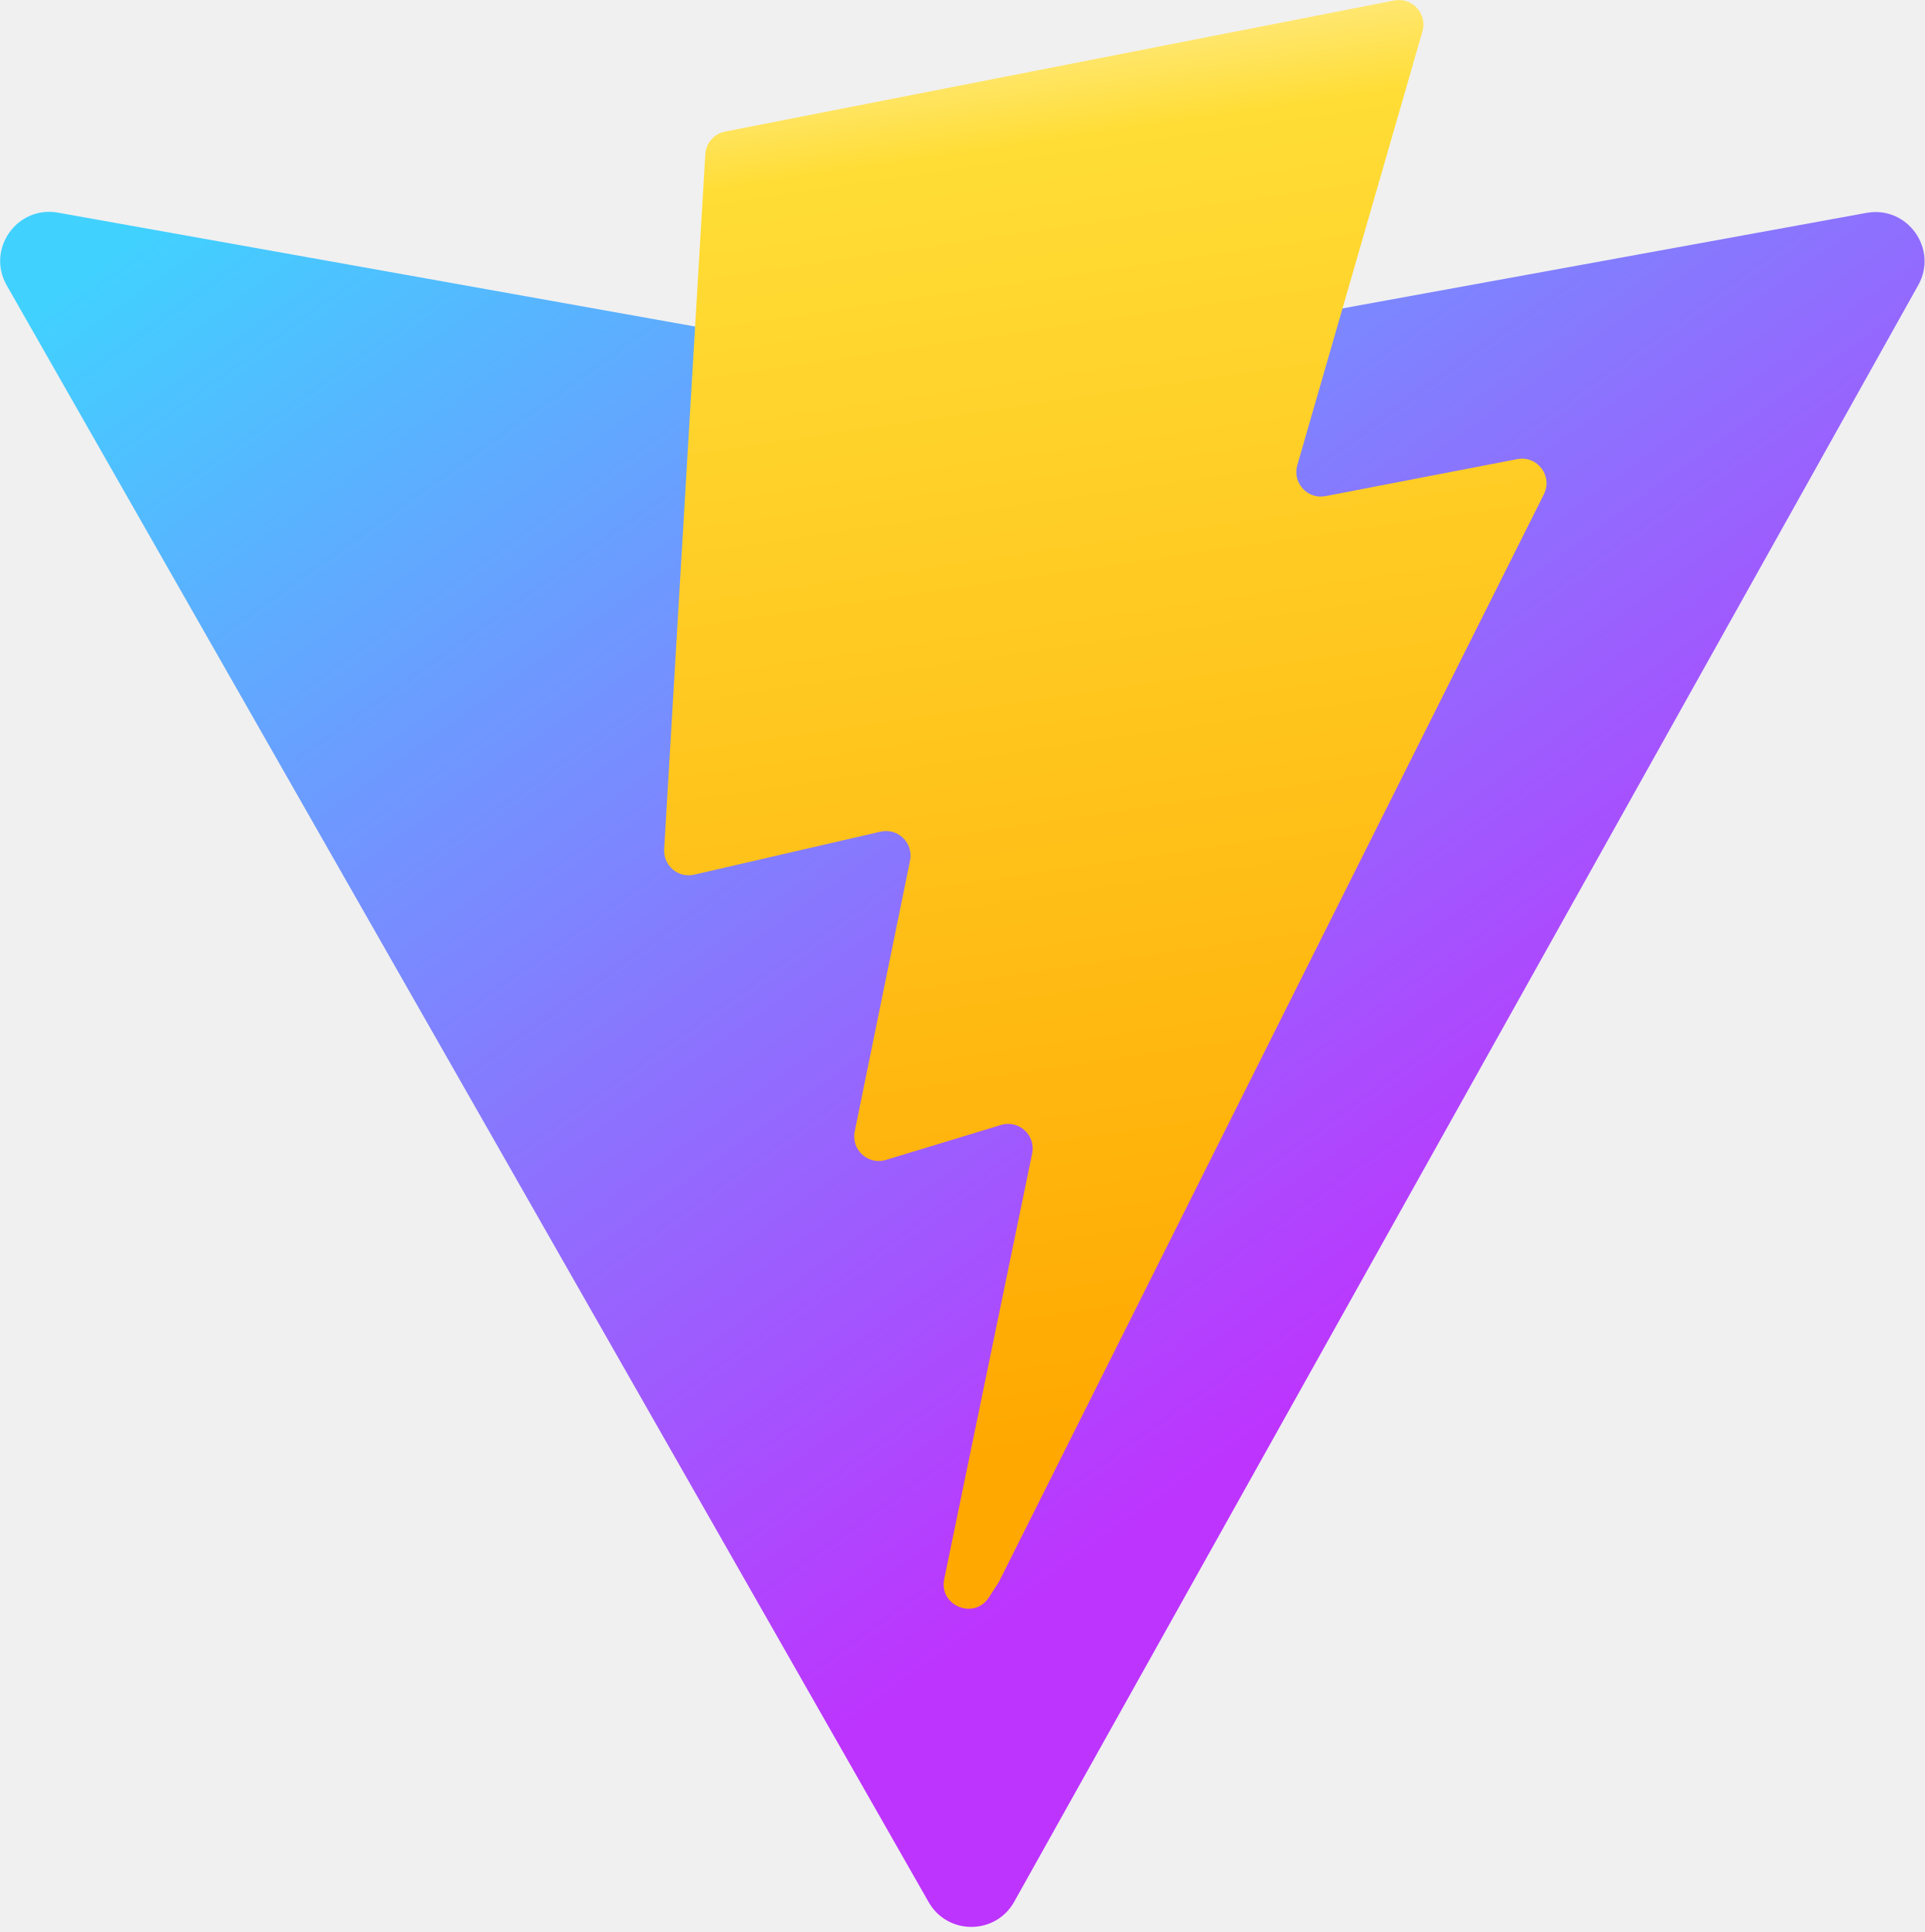
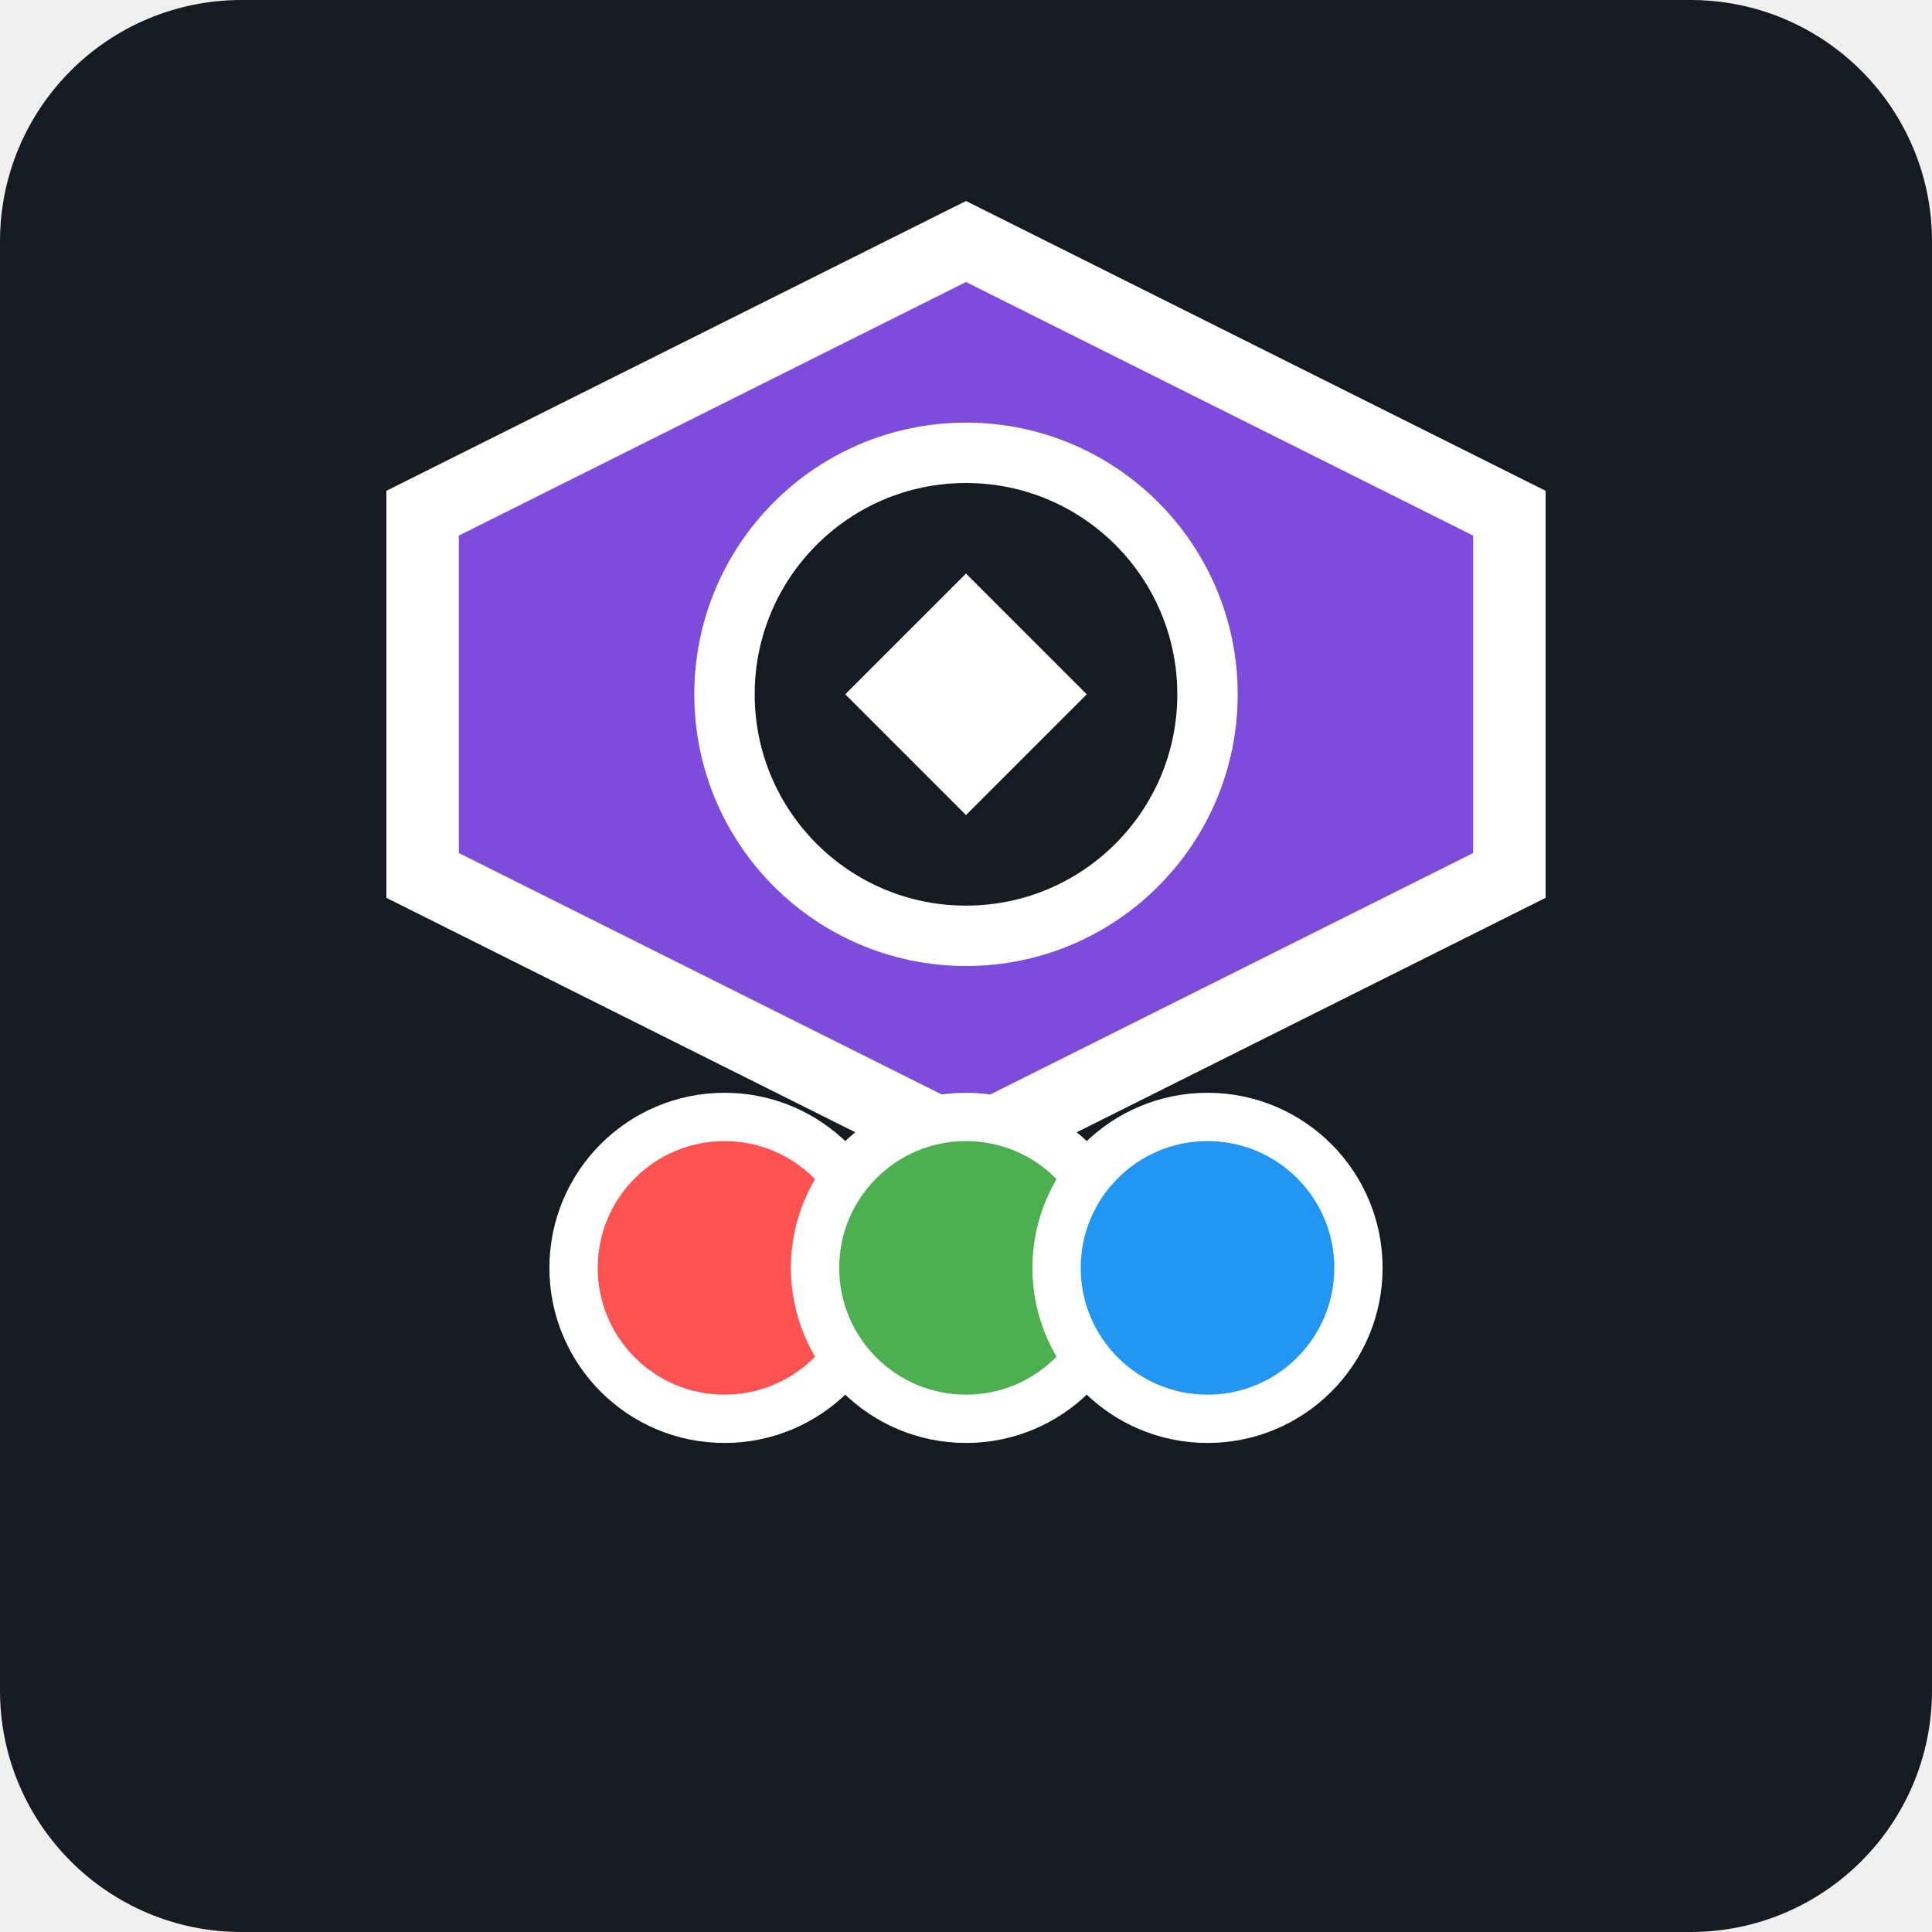
- <svg xmlns="http://www.w3.org/2000/svg" aria-hidden="true" role="img" class="iconify iconify--logos" width="31.88" height="32" preserveAspectRatio="xMidYMid meet" viewBox="0 0 256 257">
-   <defs>
-     <linearGradient id="IconifyId1813088fe1fbc01fb466" x1="-.828%" x2="57.636%" y1="7.652%" y2="78.411%">
-       <stop offset="0%" stop-color="#41D1FF" />
-       <stop offset="100%" stop-color="#BD34FE" />
-     </linearGradient>
-     <linearGradient id="IconifyId1813088fe1fbc01fb467" x1="43.376%" x2="50.316%" y1="2.242%" y2="89.03%">
-       <stop offset="0%" stop-color="#FFEA83" />
-       <stop offset="8.333%" stop-color="#FFDD35" />
-       <stop offset="100%" stop-color="#FFA800" />
-     </linearGradient>
-   </defs>
-   <path fill="url(#IconifyId1813088fe1fbc01fb466)" d="M255.153 37.938L134.897 252.976c-2.483 4.44-8.862 4.466-11.382.048L.875 37.958c-2.746-4.814 1.371-10.646 6.827-9.67l120.385 21.517a6.537 6.537 0 0 0 2.322-.004l117.867-21.483c5.438-.991 9.574 4.796 6.877 9.62Z" />
-   <path fill="url(#IconifyId1813088fe1fbc01fb467)" d="M185.432.063L96.44 17.501a3.268 3.268 0 0 0-2.634 3.014l-5.474 92.456a3.268 3.268 0 0 0 3.997 3.378l24.777-5.718c2.318-.535 4.413 1.507 3.936 3.838l-7.361 36.047c-.495 2.426 1.782 4.5 4.151 3.78l15.304-4.649c2.372-.72 4.652 1.36 4.15 3.788l-11.698 56.621c-.732 3.542 3.979 5.473 5.943 2.437l1.313-2.028l72.516-144.72c1.215-2.423-.88-5.186-3.54-4.672l-25.505 4.922c-2.396.462-4.435-1.77-3.759-4.114l16.646-57.705c.677-2.35-1.37-4.583-3.769-4.113Z" />
+ <svg xmlns="http://www.w3.org/2000/svg" width="32" height="32" viewBox="0 0 32 32" fill="none">
+   <rect width="32" height="32" rx="4" fill="#161B22" />
+   <path d="M16 4L25 8.5V14.5L16 19L7 14.5V8.5L16 4Z" fill="#7D4CDB" stroke="#FFFFFF" stroke-width="1.2" />
+   <circle cx="16" cy="11.5" r="4" fill="#161B22" stroke="#FFFFFF" stroke-width="1" />
+   <circle cx="12" cy="21" r="2.5" fill="#FF5252" stroke="#FFFFFF" stroke-width="0.8" />
+   <circle cx="16" cy="21" r="2.5" fill="#4CAF50" stroke="#FFFFFF" stroke-width="0.8" />
+   <circle cx="20" cy="21" r="2.5" fill="#2196F3" stroke="#FFFFFF" stroke-width="0.8" />
+   <path d="M14 11.5L16 9.5L18 11.5L16 13.5L14 11.5Z" fill="#FFFFFF" />
</svg>
